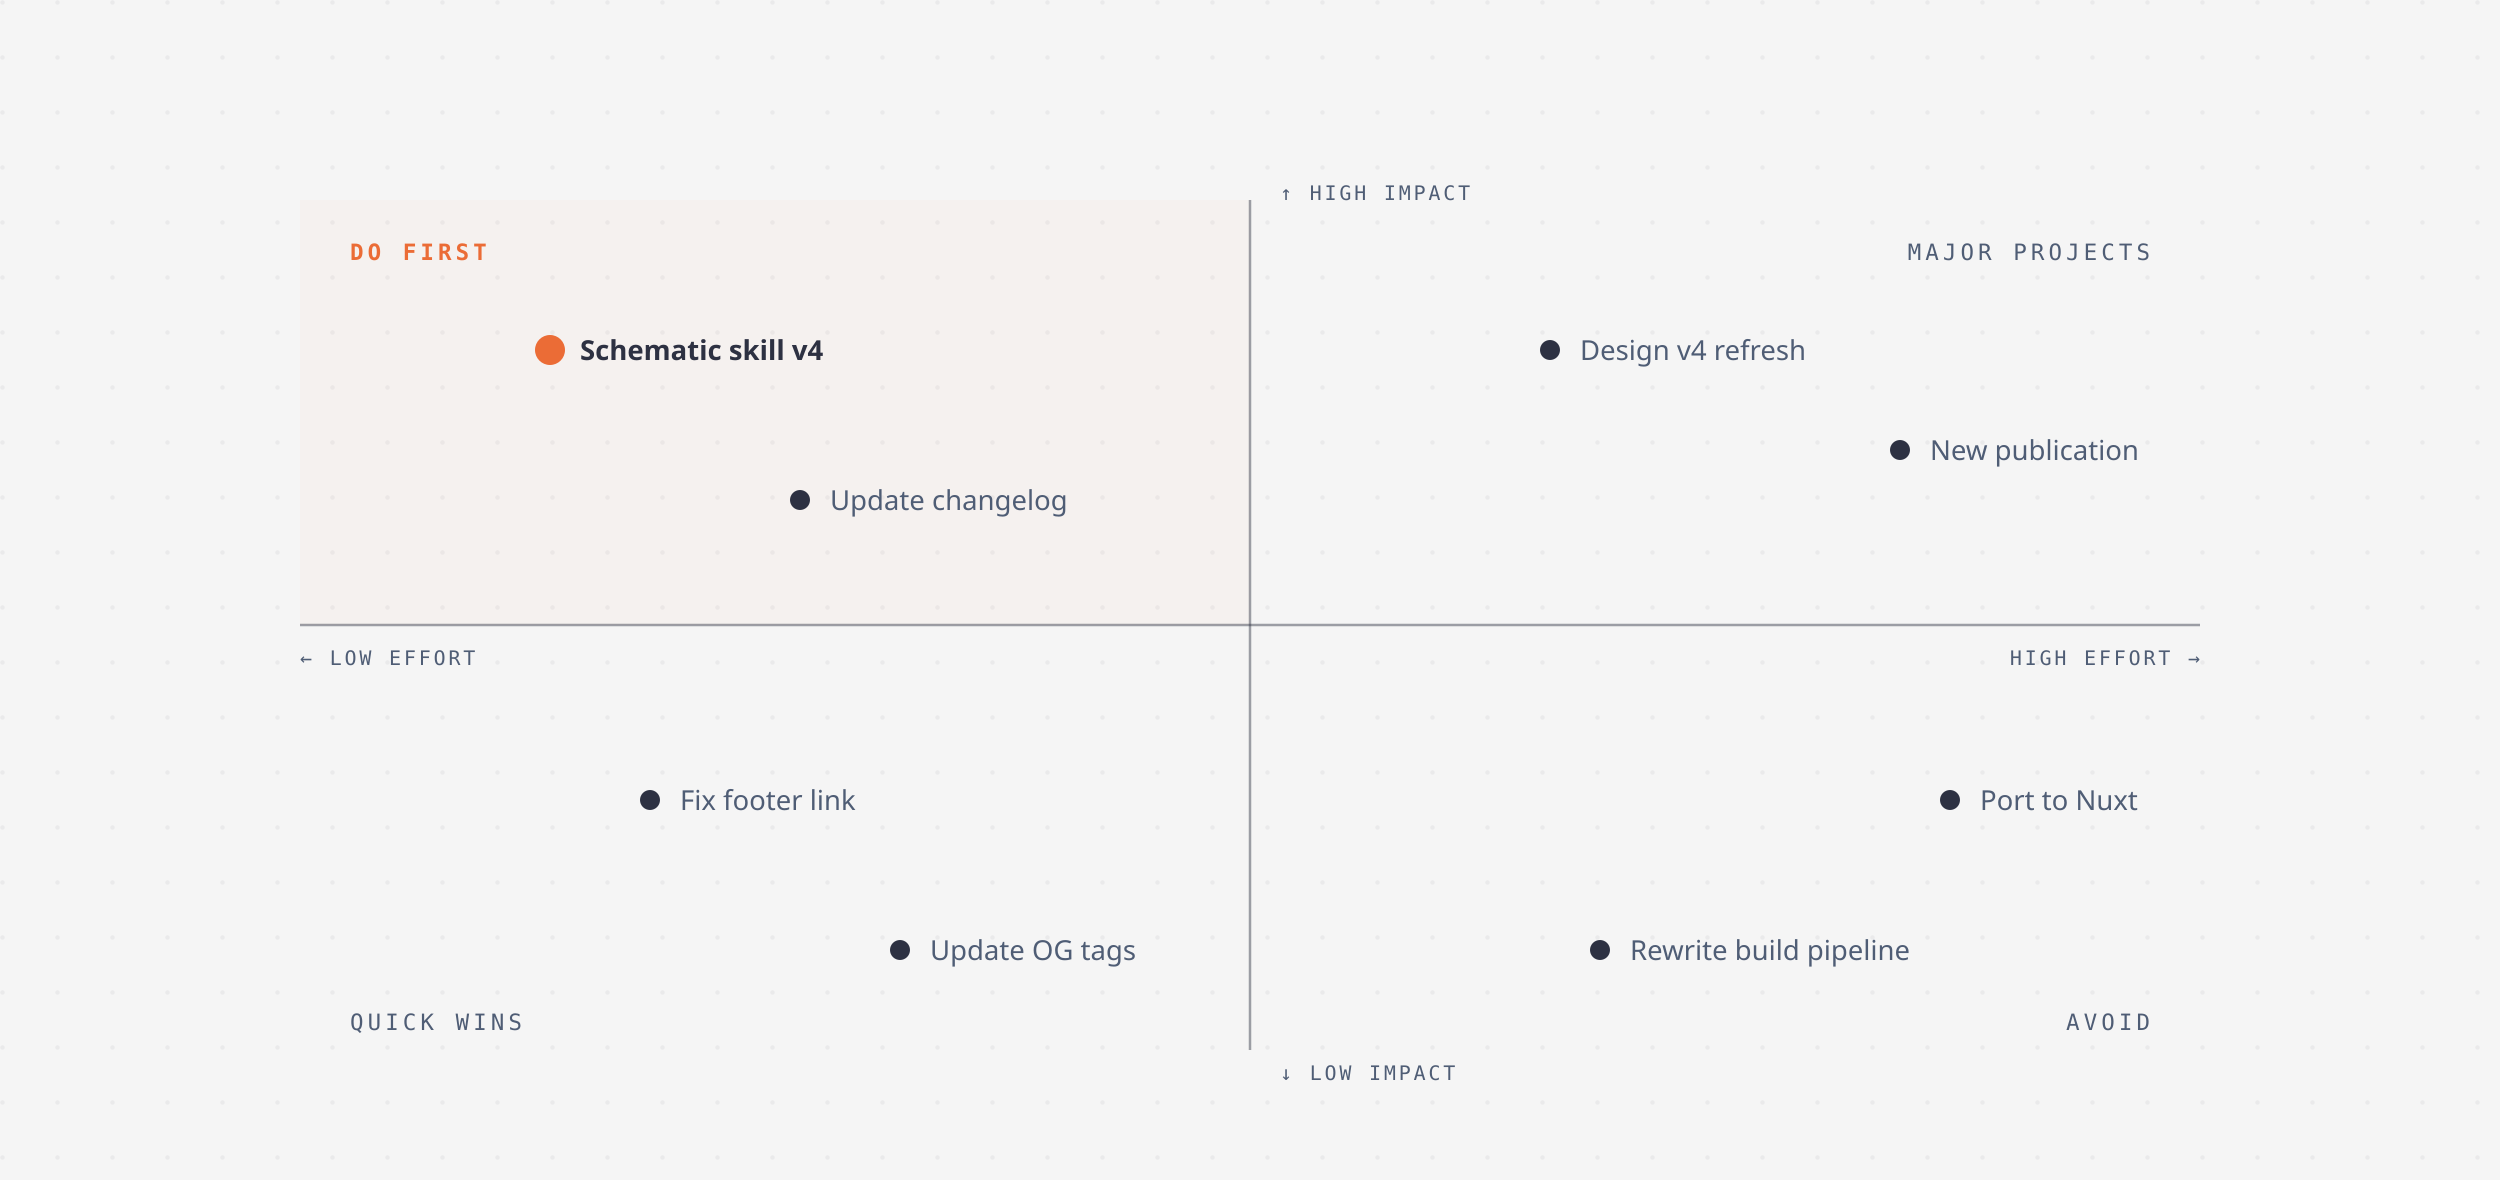
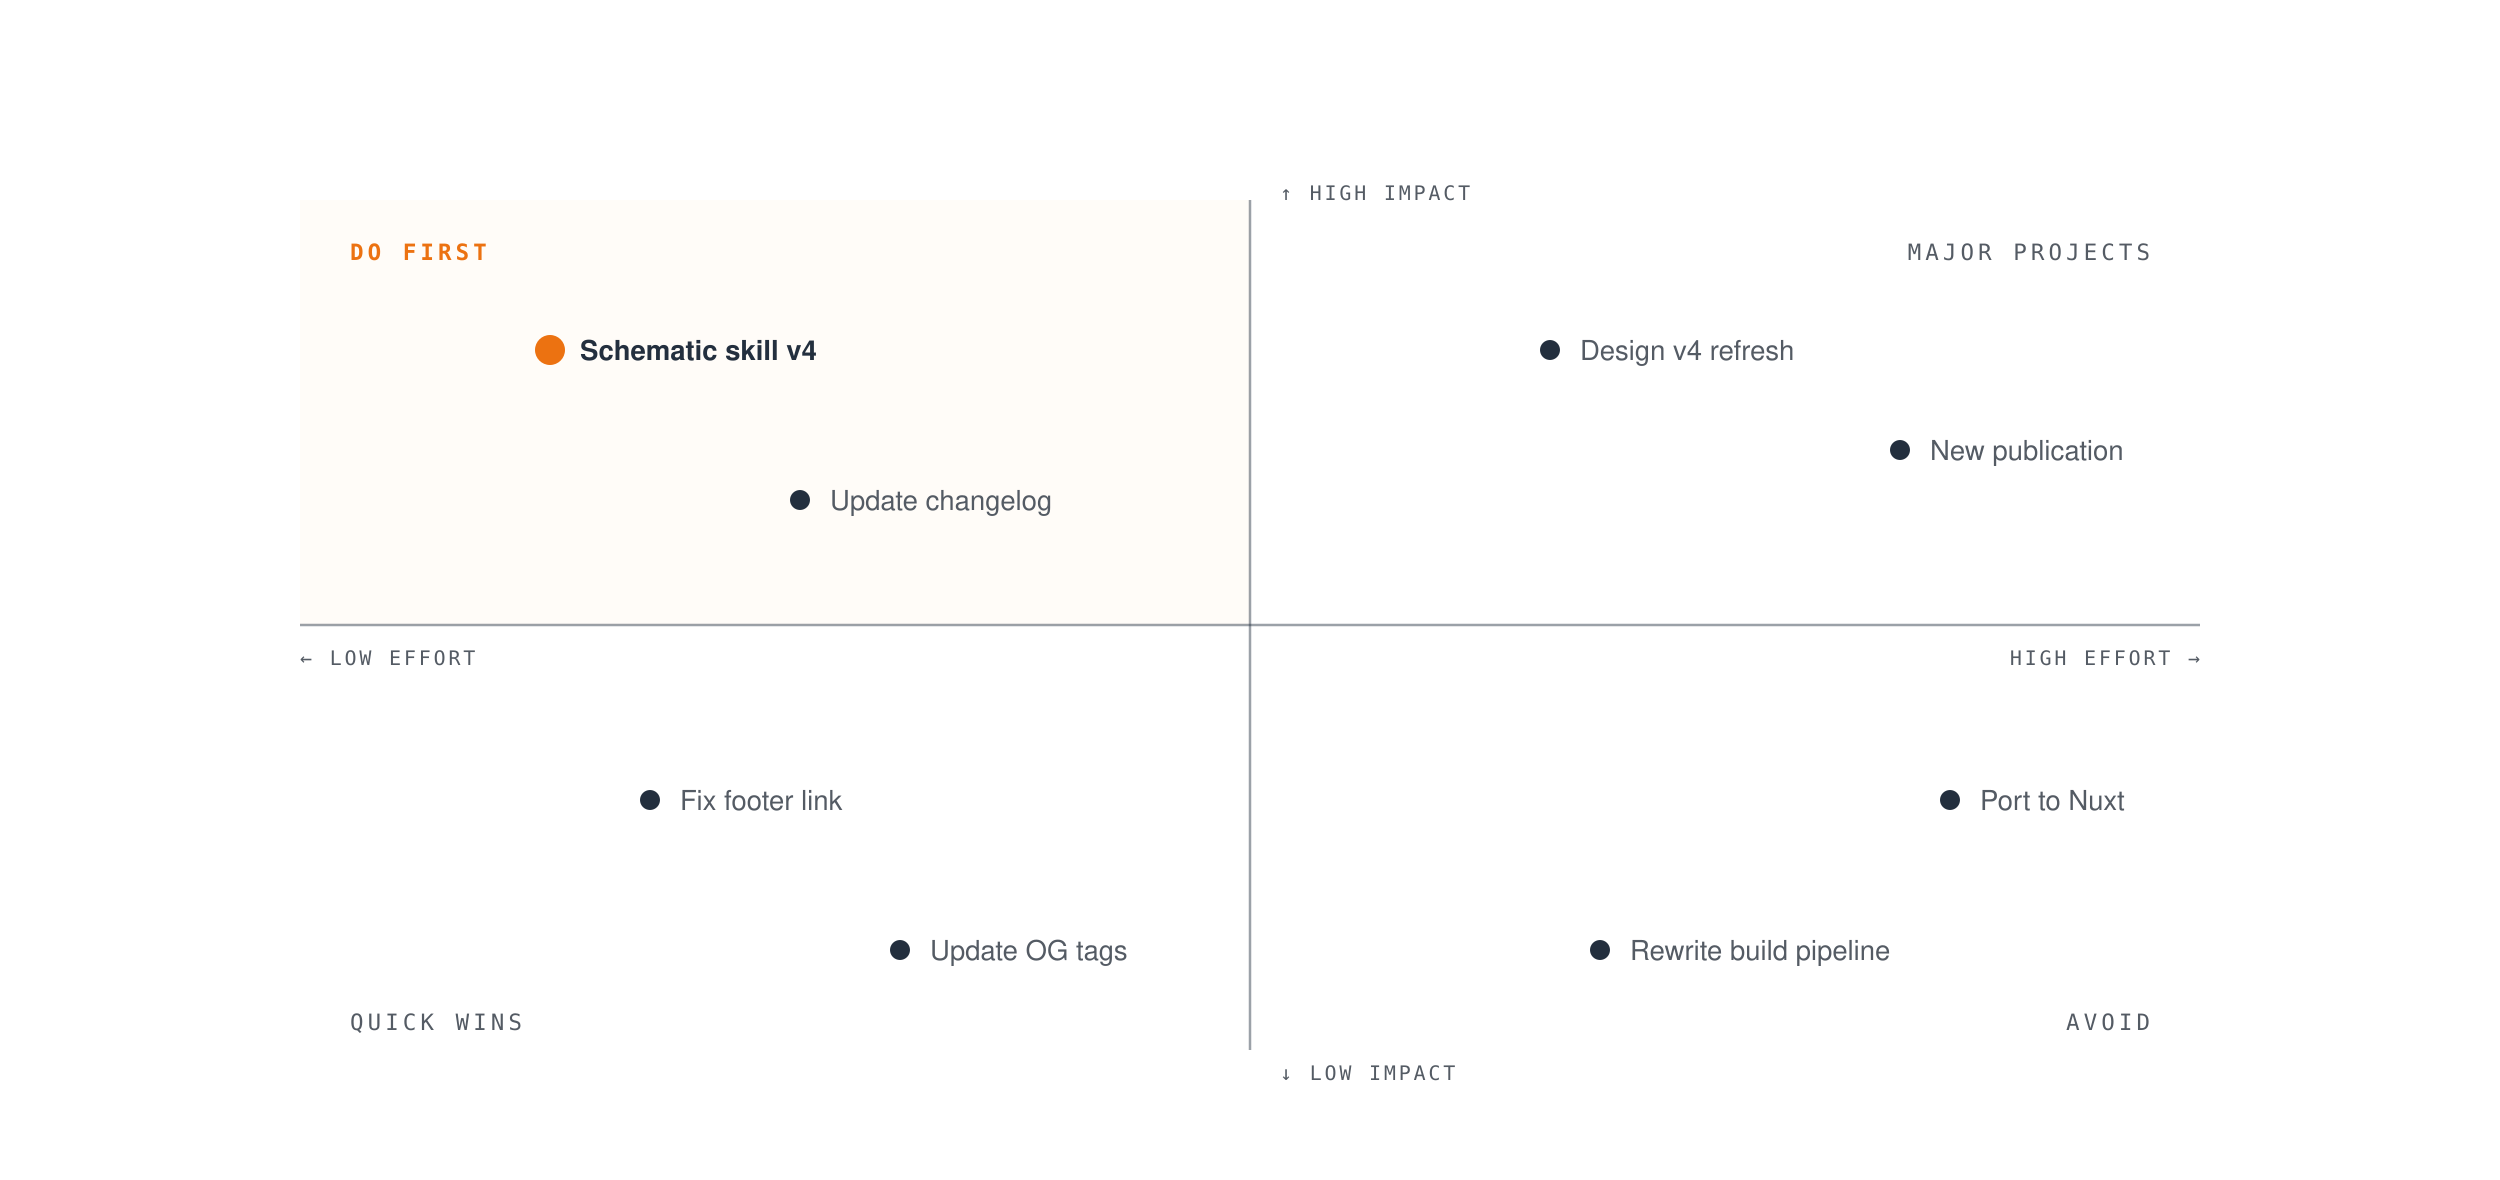
<svg xmlns="http://www.w3.org/2000/svg" viewBox="0 0 1000 472" role="img" aria-labelledby="quadrant-title quadrant-desc">
  <defs>
    <style>
/* page-css */
@font-face { font-family: 'Amazon Ember'; font-weight: 300; font-style: normal; src: local('Amazon Ember Light'), local('Amazon Ember'); }
@font-face { font-family: 'Amazon Ember'; font-weight: 400; font-style: normal; src: local('Amazon Ember'); }
@font-face { font-family: 'Amazon Ember'; font-weight: 400; font-style: italic; src: local('Amazon Ember Italic'), local('Amazon Ember'); }
@font-face { font-family: 'Amazon Ember'; font-weight: 600; font-style: normal; src: local('Amazon Ember Medium'), local('Amazon Ember'); }
@font-face { font-family: 'Amazon Ember'; font-weight: 700; font-style: normal; src: local('Amazon Ember Bold'), local('Amazon Ember'); }
@font-face { font-family: 'Amazon Ember'; font-weight: 800; font-style: normal; src: local('Amazon Ember Heavy'), local('Amazon Ember'); }
@font-face { font-family: 'Amazon Ember Mono'; font-weight: 400; font-style: normal; src: local('Amazon Ember Mono'); }
@font-face { font-family: 'Amazon Ember Mono'; font-weight: 700; font-style: normal; src: local('Amazon Ember Mono Bold'), local('Amazon Ember Mono'); }
/* /page-css */
    </style>
-     <pattern id="dots" width="22" height="22" patternUnits="userSpaceOnUse">
-       <circle cx="1" cy="1" r="0.9" fill="rgba(45,49,66,0.10)" />
-     </pattern>
  </defs>
-   <rect width="100%" height="100%" fill="#f5f5f5" />
-   <rect width="100%" height="100%" fill="url(#dots)" opacity="0.55" />
-   <rect x="120" y="80" width="380" height="170" fill="rgba(235,108,54,0.03)" />
-   <line x1="120" y1="250" x2="880" y2="250" stroke="rgba(45,49,66,0.45)" stroke-width="1" />
-   <line x1="500" y1="80" x2="500" y2="420" stroke="rgba(45,49,66,0.45)" stroke-width="1" />
-   <text x="880" y="266" fill="#4f5d75" font-size="8" font-family="'Geist Mono', monospace" text-anchor="end" letter-spacing="0.14em">HIGH EFFORT →</text>
-   <text x="120" y="266" fill="#4f5d75" font-size="8" font-family="'Geist Mono', monospace" letter-spacing="0.14em">← LOW EFFORT</text>
-   <text x="512" y="80" fill="#4f5d75" font-size="8" font-family="'Geist Mono', monospace" letter-spacing="0.14em">↑ HIGH IMPACT</text>
-   <text x="512" y="432" fill="#4f5d75" font-size="8" font-family="'Geist Mono', monospace" letter-spacing="0.14em">↓ LOW IMPACT</text>
-   <text x="140" y="104" fill="#eb6c36" font-size="9" font-family="'Geist Mono', monospace" letter-spacing="0.18em" font-weight="600">DO FIRST</text>
-   <text x="860" y="104" fill="#4f5d75" font-size="9" font-family="'Geist Mono', monospace" text-anchor="end" letter-spacing="0.18em">MAJOR PROJECTS</text>
-   <text x="140" y="412" fill="#4f5d75" font-size="9" font-family="'Geist Mono', monospace" letter-spacing="0.18em">QUICK WINS</text>
-   <text x="860" y="412" fill="#4f5d75" font-size="9" font-family="'Geist Mono', monospace" text-anchor="end" letter-spacing="0.18em">AVOID</text>
-   <circle cx="220" cy="140" r="6" fill="#eb6c36" />
-   <text x="232" y="144" fill="#2d3142" font-size="11" font-weight="600" font-family="'Geist', sans-serif">Schematic skill v4</text>
-   <circle cx="320" cy="200" r="4" fill="#2d3142" />
-   <text x="332" y="204" fill="#4f5d75" font-size="11" font-family="'Geist', sans-serif">Update changelog</text>
-   <circle cx="620" cy="140" r="4" fill="#2d3142" />
-   <text x="632" y="144" fill="#4f5d75" font-size="11" font-family="'Geist', sans-serif">Design v4 refresh</text>
-   <circle cx="760" cy="180" r="4" fill="#2d3142" />
-   <text x="772" y="184" fill="#4f5d75" font-size="11" font-family="'Geist', sans-serif">New publication</text>
-   <circle cx="260" cy="320" r="4" fill="#2d3142" />
-   <text x="272" y="324" fill="#4f5d75" font-size="11" font-family="'Geist', sans-serif">Fix footer link</text>
-   <circle cx="360" cy="380" r="4" fill="#2d3142" />
-   <text x="372" y="384" fill="#4f5d75" font-size="11" font-family="'Geist', sans-serif">Update OG tags</text>
-   <circle cx="640" cy="380" r="4" fill="#2d3142" />
-   <text x="652" y="384" fill="#4f5d75" font-size="11" font-family="'Geist', sans-serif">Rewrite build pipeline</text>
-   <circle cx="780" cy="320" r="4" fill="#2d3142" />
-   <text x="792" y="324" fill="#4f5d75" font-size="11" font-family="'Geist', sans-serif">Port to Nuxt</text>
+   <rect width="100%" height="100%" fill="#FFFFFF" />
+   <rect x="120" y="80" width="380" height="170" fill="rgba(255,153,0,0.03)" />
+   <line x1="120" y1="250" x2="880" y2="250" stroke="rgba(35,47,62,0.45)" stroke-width="1" />
+   <line x1="500" y1="80" x2="500" y2="420" stroke="rgba(35,47,62,0.45)" stroke-width="1" />
+   <text x="880" y="266" fill="#545B64" font-size="8" font-family="'Amazon Ember Mono', ui-monospace, monospace" text-anchor="end" letter-spacing="0.14em">HIGH EFFORT →</text>
+   <text x="120" y="266" fill="#545B64" font-size="8" font-family="'Amazon Ember Mono', ui-monospace, monospace" letter-spacing="0.14em">← LOW EFFORT</text>
+   <text x="512" y="80" fill="#545B64" font-size="8" font-family="'Amazon Ember Mono', ui-monospace, monospace" letter-spacing="0.14em">↑ HIGH IMPACT</text>
+   <text x="512" y="432" fill="#545B64" font-size="8" font-family="'Amazon Ember Mono', ui-monospace, monospace" letter-spacing="0.14em">↓ LOW IMPACT</text>
+   <text x="140" y="104" fill="#EC7211" font-size="9" font-family="'Amazon Ember Mono', ui-monospace, monospace" letter-spacing="0.18em" font-weight="600">DO FIRST</text>
+   <text x="860" y="104" fill="#545B64" font-size="9" font-family="'Amazon Ember Mono', ui-monospace, monospace" text-anchor="end" letter-spacing="0.18em">MAJOR PROJECTS</text>
+   <text x="140" y="412" fill="#545B64" font-size="9" font-family="'Amazon Ember Mono', ui-monospace, monospace" letter-spacing="0.18em">QUICK WINS</text>
+   <text x="860" y="412" fill="#545B64" font-size="9" font-family="'Amazon Ember Mono', ui-monospace, monospace" text-anchor="end" letter-spacing="0.18em">AVOID</text>
+   <circle cx="220" cy="140" r="6" fill="#EC7211" />
+   <text x="232" y="144" fill="#232F3E" font-size="11" font-weight="600" font-family="'Amazon Ember', 'Helvetica Neue', Helvetica, Arial, sans-serif">Schematic skill v4</text>
+   <circle cx="320" cy="200" r="4" fill="#232F3E" />
+   <text x="332" y="204" fill="#545B64" font-size="11" font-family="'Amazon Ember', 'Helvetica Neue', Helvetica, Arial, sans-serif">Update changelog</text>
+   <circle cx="620" cy="140" r="4" fill="#232F3E" />
+   <text x="632" y="144" fill="#545B64" font-size="11" font-family="'Amazon Ember', 'Helvetica Neue', Helvetica, Arial, sans-serif">Design v4 refresh</text>
+   <circle cx="760" cy="180" r="4" fill="#232F3E" />
+   <text x="772" y="184" fill="#545B64" font-size="11" font-family="'Amazon Ember', 'Helvetica Neue', Helvetica, Arial, sans-serif">New publication</text>
+   <circle cx="260" cy="320" r="4" fill="#232F3E" />
+   <text x="272" y="324" fill="#545B64" font-size="11" font-family="'Amazon Ember', 'Helvetica Neue', Helvetica, Arial, sans-serif">Fix footer link</text>
+   <circle cx="360" cy="380" r="4" fill="#232F3E" />
+   <text x="372" y="384" fill="#545B64" font-size="11" font-family="'Amazon Ember', 'Helvetica Neue', Helvetica, Arial, sans-serif">Update OG tags</text>
+   <circle cx="640" cy="380" r="4" fill="#232F3E" />
+   <text x="652" y="384" fill="#545B64" font-size="11" font-family="'Amazon Ember', 'Helvetica Neue', Helvetica, Arial, sans-serif">Rewrite build pipeline</text>
+   <circle cx="780" cy="320" r="4" fill="#232F3E" />
+   <text x="792" y="324" fill="#545B64" font-size="11" font-family="'Amazon Ember', 'Helvetica Neue', Helvetica, Arial, sans-serif">Port to Nuxt</text>
</svg>
